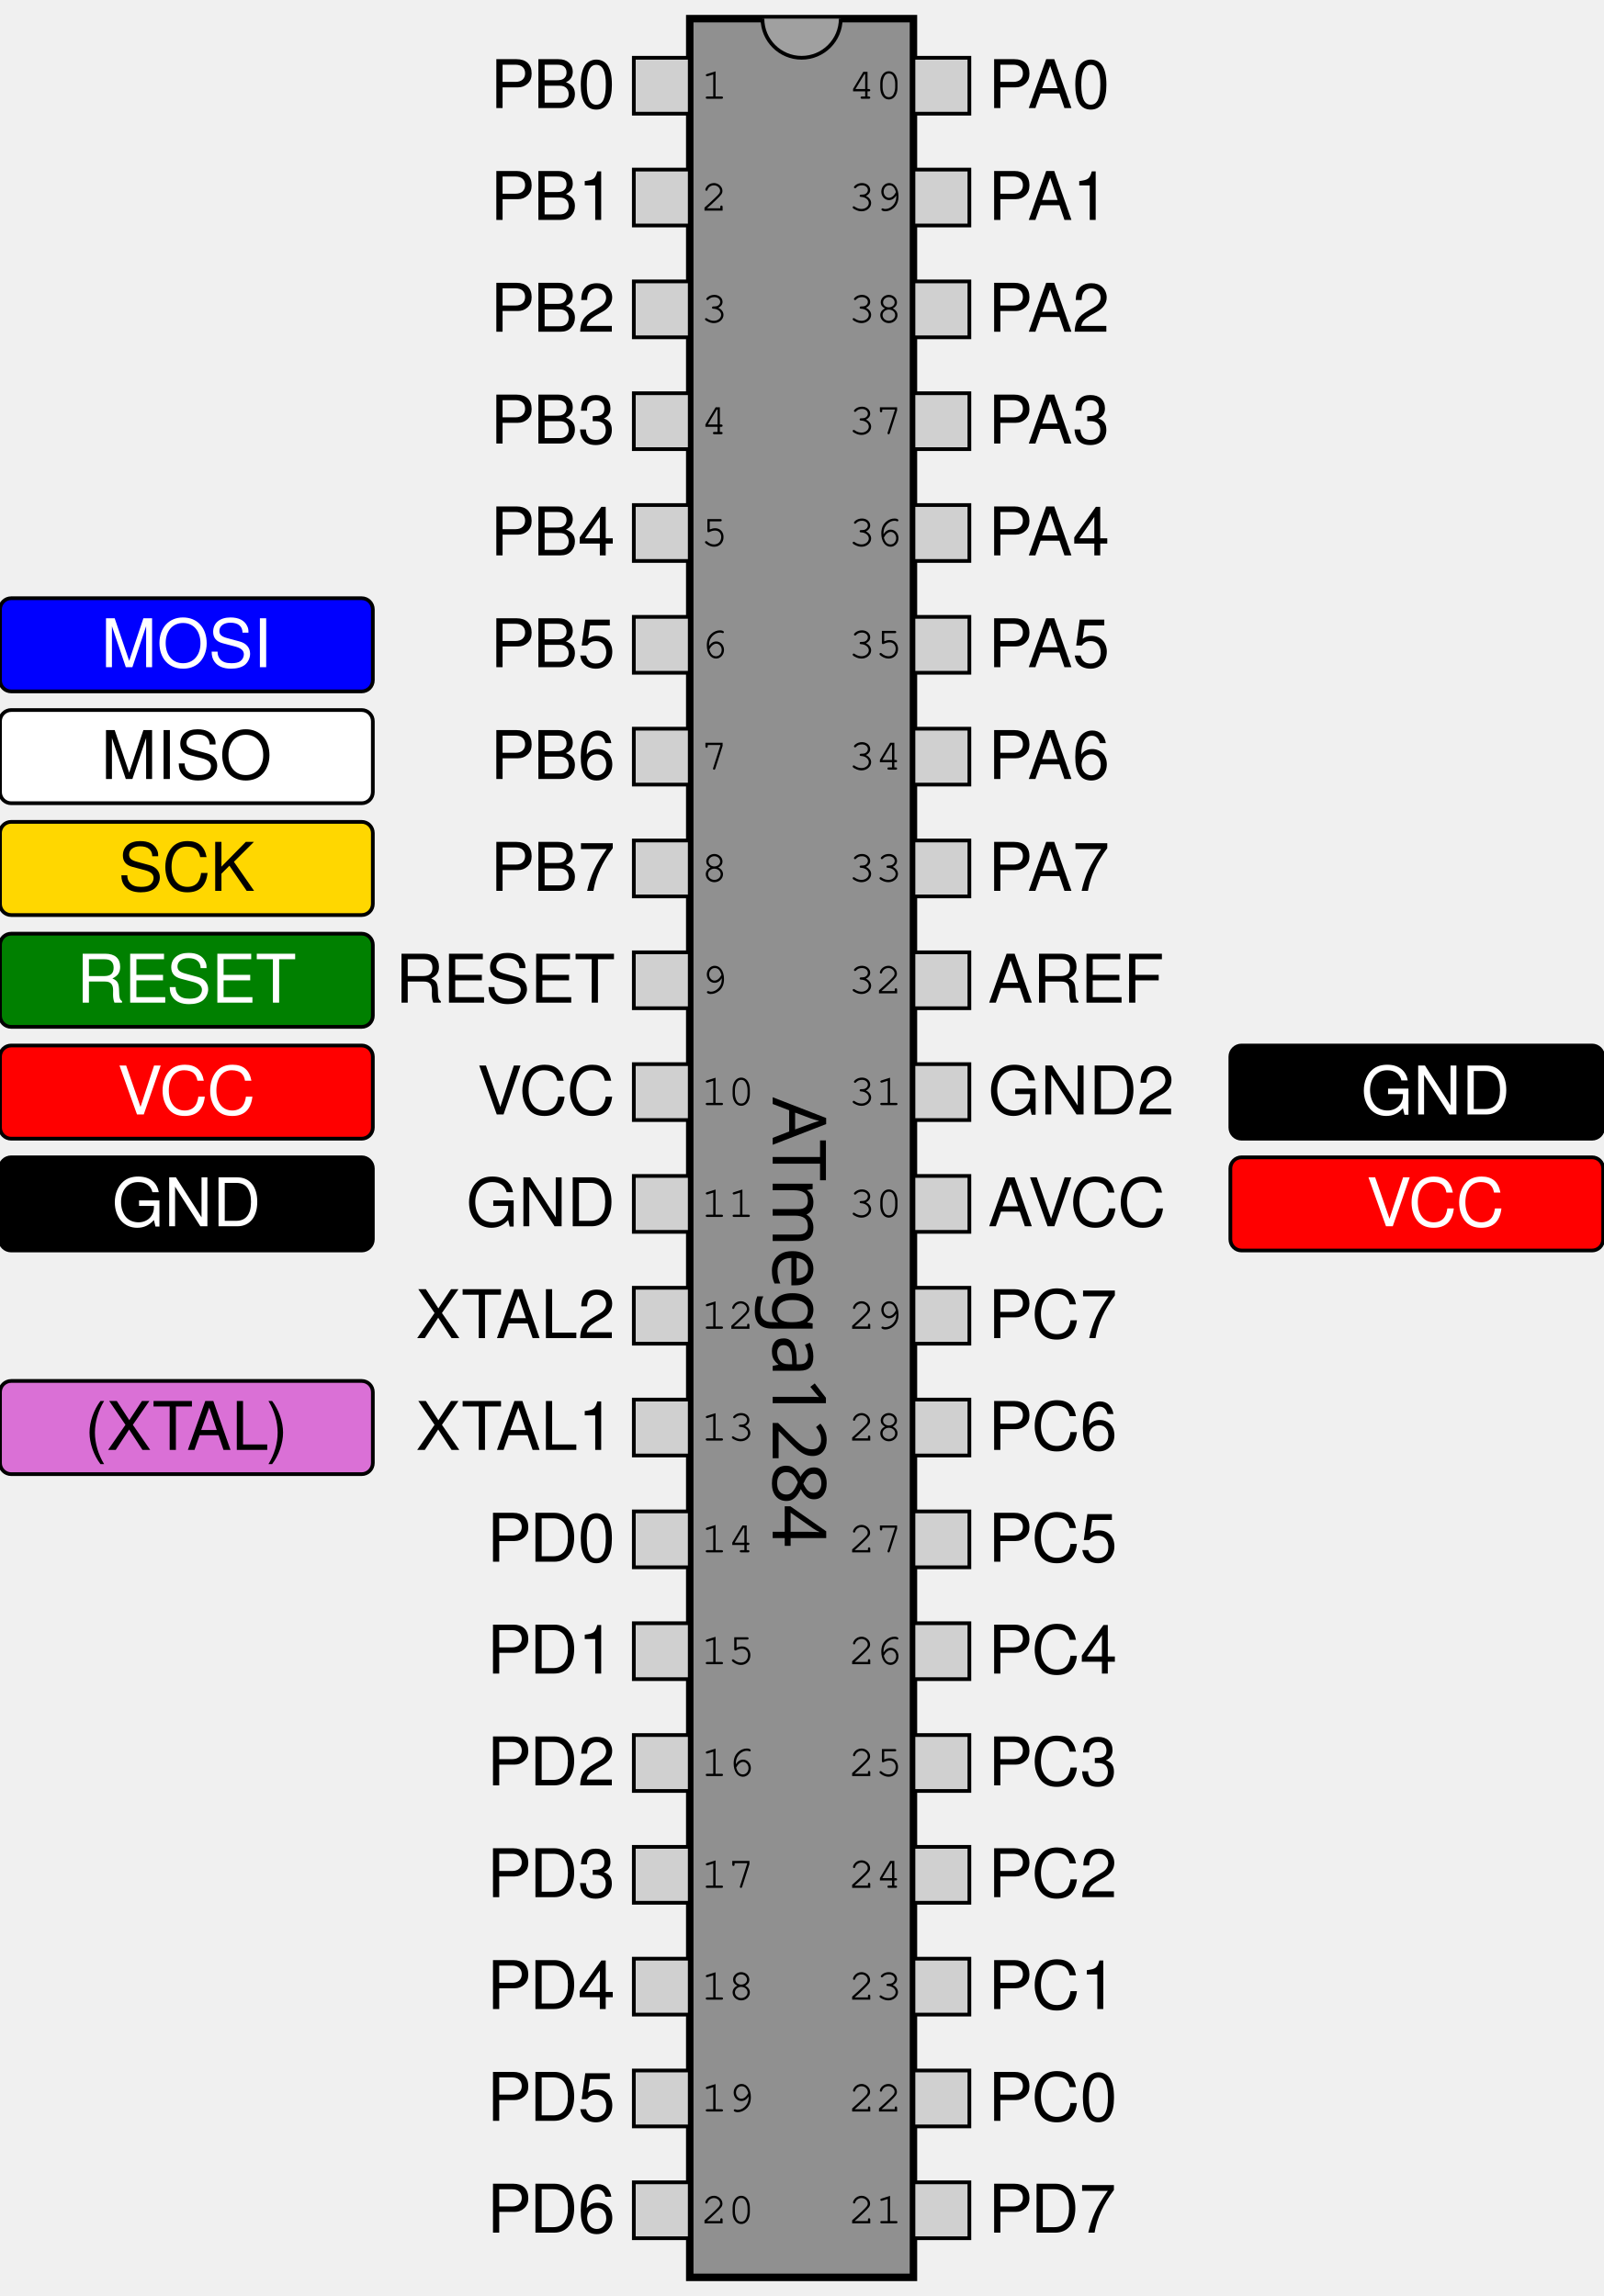
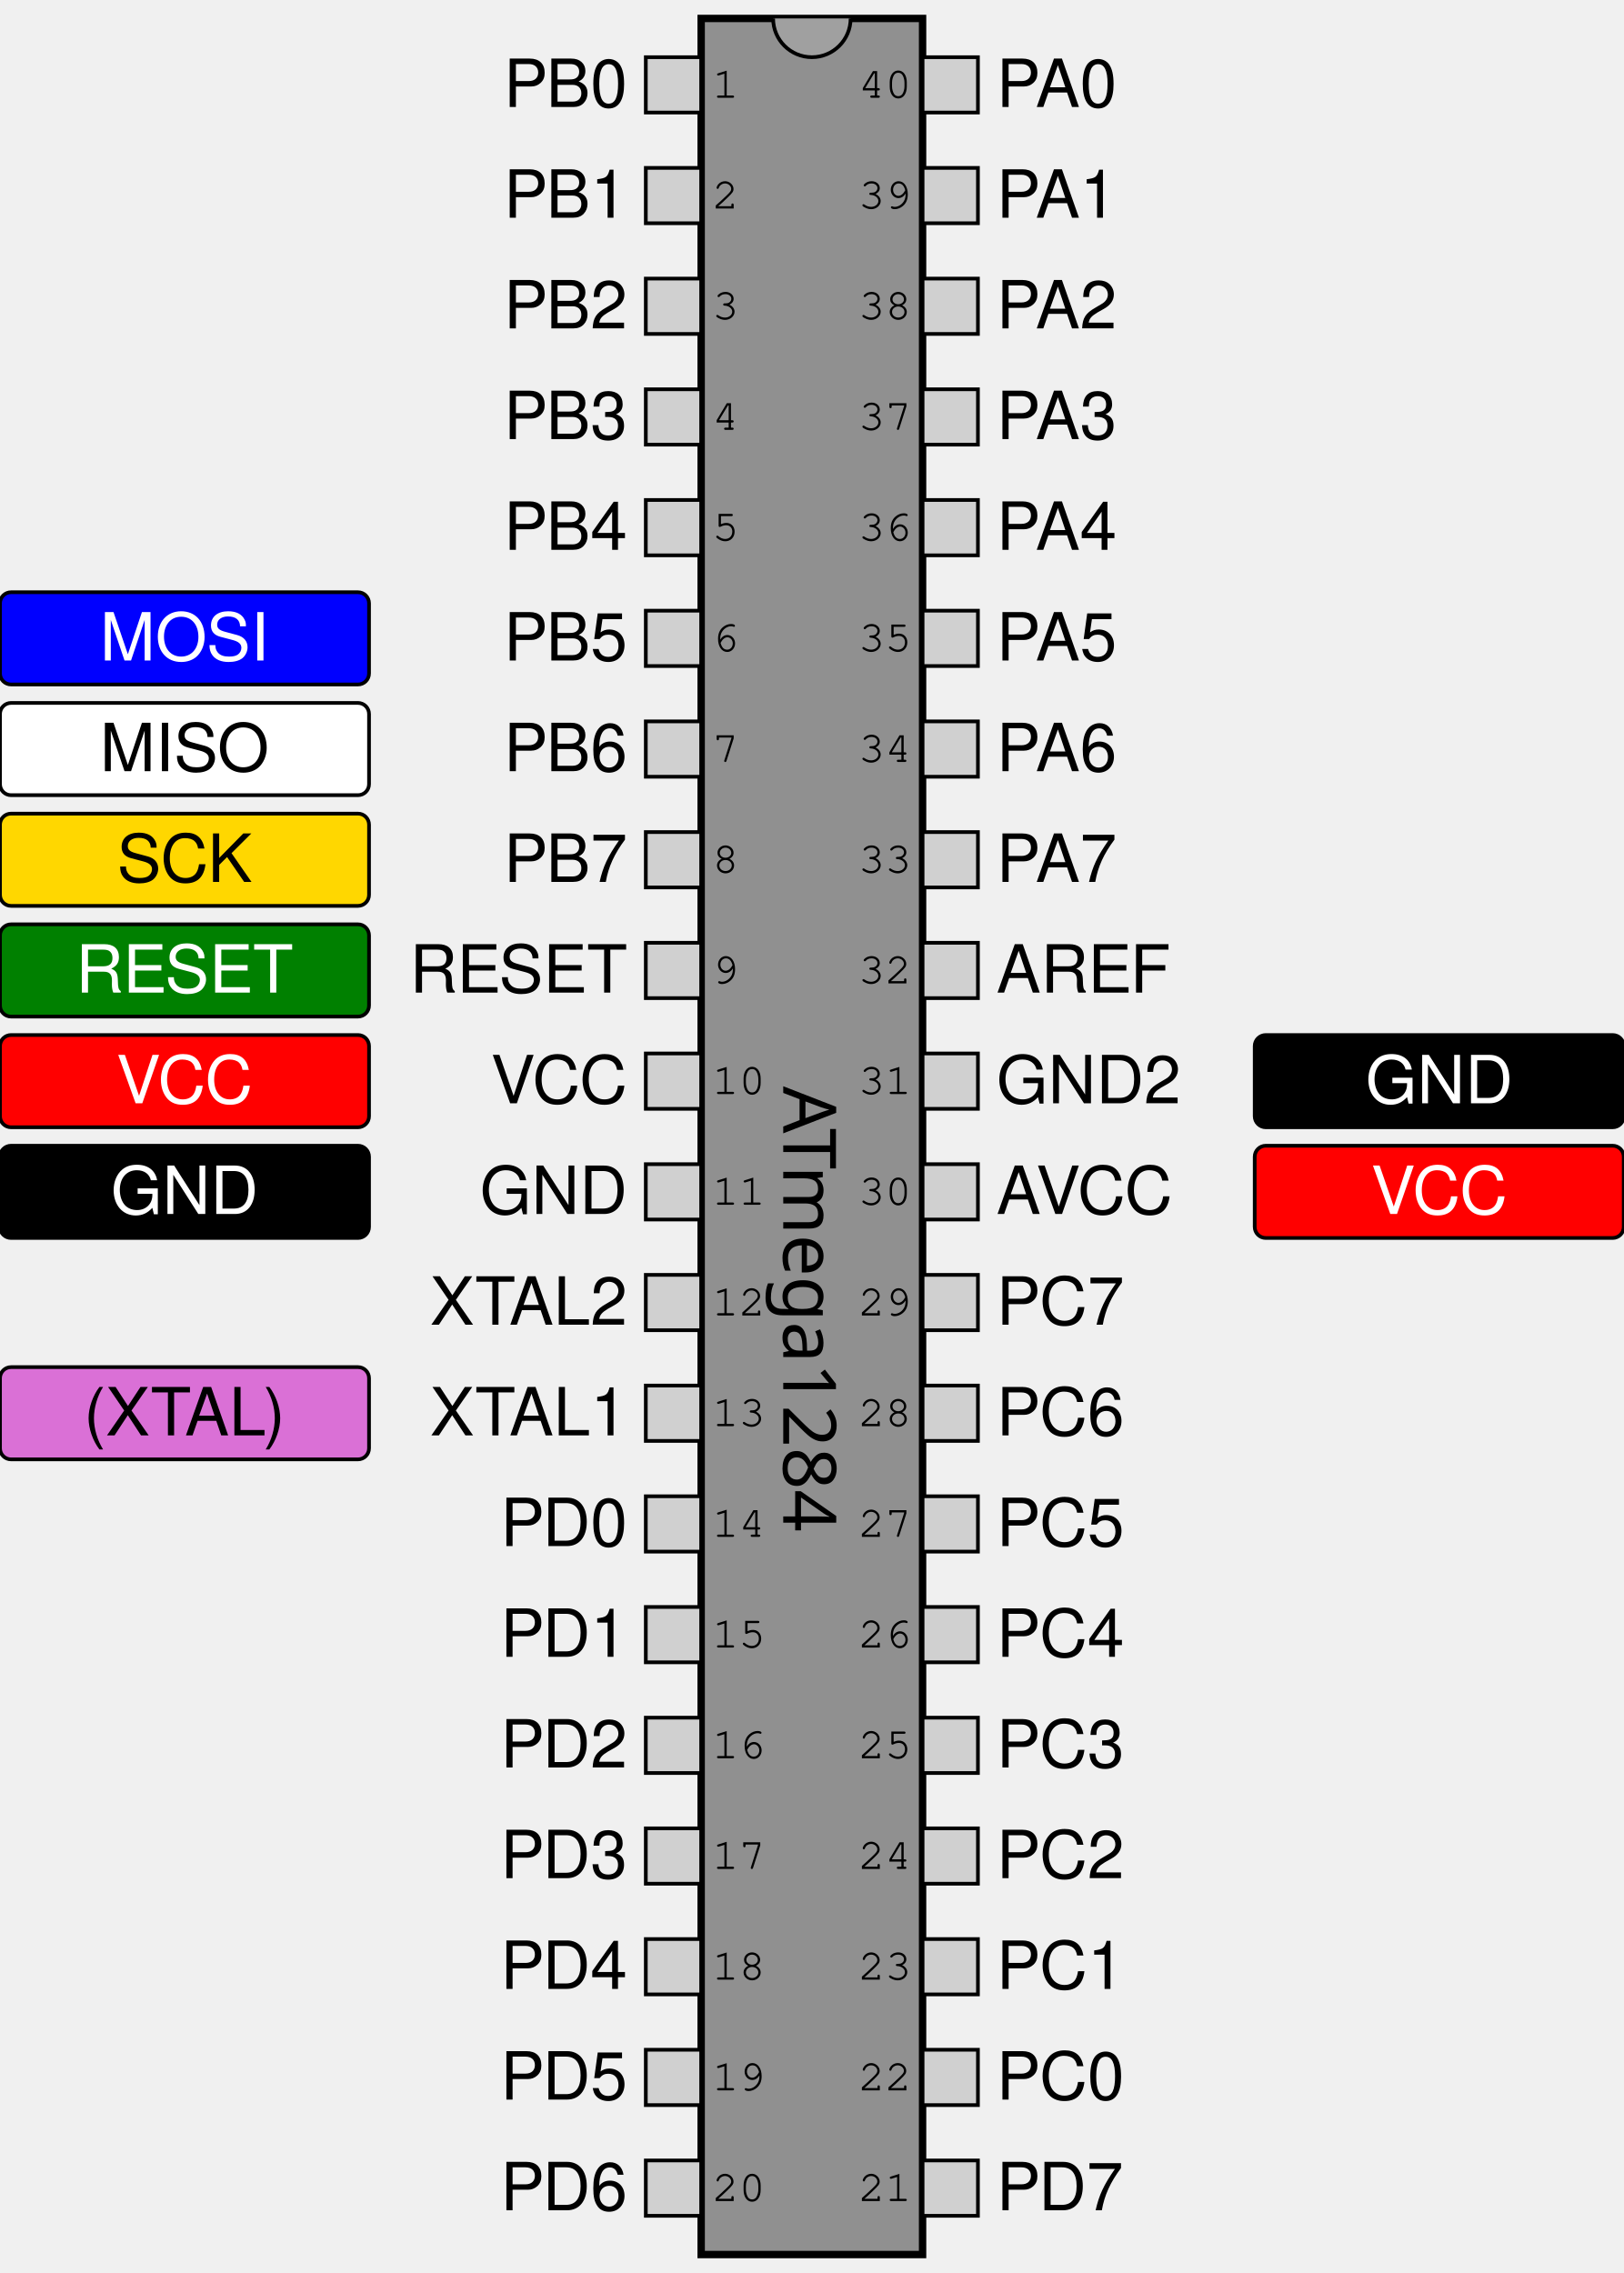
- <svg xmlns="http://www.w3.org/2000/svg" version="1.1" viewBox="0 0 430.0 616.0">
+ <svg xmlns="http://www.w3.org/2000/svg" version="1.1" viewBox="0 0 440.0 616.0">
  <defs>
    <style type="text/css">
     .ic       { fill:#909090; stroke:#000000; stroke-width:2.0 }
     .notch    { fill:#a0a0a0; stroke:#000000; stroke-width:1.0 }
     .pin      { fill:#d0d0d0; stroke:#000000; stroke-width:1.0 }
     .pinno    { font-family:"Courier"; font-size:12px }
     .label    { font-family:"Helvetica"; font-size:18px }
-      .funbox   { stroke:black }
     .function { font-family:"Helvetica"; font-size:18px; text-anchor:middle }
     .title    { font-family:"Helvetica-Bold"; font-size:20px; text-anchor:middle; writing-mode:tb; alignment-baseline:central }
+      .funbox   { stroke:black }
     
  </style>
  </defs>
-   <rect class="ic" x="185.0" y="5" width="60.0" height="606.0" />
-   <path class="notch" d="M204.5,5 a10.5,10.5 0 0,0 21,0" />
-   <text class="title" x="215.0" y="308.0">
+   <rect class="ic" x="190.0" y="5" width="60.0" height="606.0" />
+   <path class="notch" d="M209.5,5 a10.5,10.5 0 0,0 21,0" />
+   <text class="title" x="220.0" y="308.0">
    ATmega1284
  </text>
-   <rect class="pin" x="170.0" y="15.5" width="15.0" height="15.0" />
-   <text class="label" x="165.0" y="29.0" text-anchor="end">
+   <rect class="pin" x="175.0" y="15.5" width="15.0" height="15.0" />
+   <text class="label" x="170.0" y="29.0" text-anchor="end">
    PB0
  </text>
-   <text class="pinno" x="188.0" y="26.5">
+   <text class="pinno" x="193.0" y="26.5">
    1
  </text>
-   <rect class="pin" x="170.0" y="45.5" width="15.0" height="15.0" />
-   <text class="label" x="165.0" y="59.0" text-anchor="end">
+   <rect class="pin" x="175.0" y="45.5" width="15.0" height="15.0" />
+   <text class="label" x="170.0" y="59.0" text-anchor="end">
    PB1
  </text>
-   <text class="pinno" x="188.0" y="56.5">
+   <text class="pinno" x="193.0" y="56.5">
    2
  </text>
-   <rect class="pin" x="170.0" y="75.5" width="15.0" height="15.0" />
-   <text class="label" x="165.0" y="89.0" text-anchor="end">
+   <rect class="pin" x="175.0" y="75.5" width="15.0" height="15.0" />
+   <text class="label" x="170.0" y="89.0" text-anchor="end">
    PB2
  </text>
-   <text class="pinno" x="188.0" y="86.5">
+   <text class="pinno" x="193.0" y="86.5">
    3
  </text>
-   <rect class="pin" x="170.0" y="105.5" width="15.0" height="15.0" />
-   <text class="label" x="165.0" y="119.0" text-anchor="end">
+   <rect class="pin" x="175.0" y="105.5" width="15.0" height="15.0" />
+   <text class="label" x="170.0" y="119.0" text-anchor="end">
    PB3
  </text>
-   <text class="pinno" x="188.0" y="116.5">
+   <text class="pinno" x="193.0" y="116.5">
    4
  </text>
-   <rect class="pin" x="170.0" y="135.5" width="15.0" height="15.0" />
-   <text class="label" x="165.0" y="149.0" text-anchor="end">
+   <rect class="pin" x="175.0" y="135.5" width="15.0" height="15.0" />
+   <text class="label" x="170.0" y="149.0" text-anchor="end">
    PB4
  </text>
-   <text class="pinno" x="188.0" y="146.5">
+   <text class="pinno" x="193.0" y="146.5">
    5
  </text>
-   <rect class="pin" x="170.0" y="165.5" width="15.0" height="15.0" />
-   <text class="label" x="165.0" y="179.0" text-anchor="end">
+   <rect class="pin" x="175.0" y="165.5" width="15.0" height="15.0" />
+   <text class="label" x="170.0" y="179.0" text-anchor="end">
    PB5
  </text>
-   <text class="pinno" x="188.0" y="176.5">
+   <text class="pinno" x="193.0" y="176.5">
    6
  </text>
  <rect class="funbox" x="0" y="160.5" width="100" height="25.0" rx="3" style="fill:blue" />
  <text class="function" x="50" y="179.0" style="fill:white">
    MOSI
  </text>
-   <rect class="pin" x="170.0" y="195.5" width="15.0" height="15.0" />
-   <text class="label" x="165.0" y="209.0" text-anchor="end">
+   <rect class="pin" x="175.0" y="195.5" width="15.0" height="15.0" />
+   <text class="label" x="170.0" y="209.0" text-anchor="end">
    PB6
  </text>
-   <text class="pinno" x="188.0" y="206.5">
+   <text class="pinno" x="193.0" y="206.5">
    7
  </text>
  <rect class="funbox" x="0" y="190.5" width="100" height="25.0" rx="3" style="fill:white" />
  <text class="function" x="50" y="209.0" style="fill:black">
    MISO
  </text>
-   <rect class="pin" x="170.0" y="225.5" width="15.0" height="15.0" />
-   <text class="label" x="165.0" y="239.0" text-anchor="end">
+   <rect class="pin" x="175.0" y="225.5" width="15.0" height="15.0" />
+   <text class="label" x="170.0" y="239.0" text-anchor="end">
    PB7
  </text>
-   <text class="pinno" x="188.0" y="236.5">
+   <text class="pinno" x="193.0" y="236.5">
    8
  </text>
  <rect class="funbox" x="0" y="220.5" width="100" height="25.0" rx="3" style="fill:gold" />
  <text class="function" x="50" y="239.0" style="fill:black">
    SCK
  </text>
-   <rect class="pin" x="170.0" y="255.5" width="15.0" height="15.0" />
-   <text class="label" x="165.0" y="269.0" text-anchor="end">
+   <rect class="pin" x="175.0" y="255.5" width="15.0" height="15.0" />
+   <text class="label" x="170.0" y="269.0" text-anchor="end">
    RESET
  </text>
-   <text class="pinno" x="188.0" y="266.5">
+   <text class="pinno" x="193.0" y="266.5">
    9
  </text>
  <rect class="funbox" x="0" y="250.5" width="100" height="25.0" rx="3" style="fill:green" />
  <text class="function" x="50" y="269.0" style="fill:white">
    RESET
  </text>
-   <rect class="pin" x="170.0" y="285.5" width="15.0" height="15.0" />
-   <text class="label" x="165.0" y="299.0" text-anchor="end">
+   <rect class="pin" x="175.0" y="285.5" width="15.0" height="15.0" />
+   <text class="label" x="170.0" y="299.0" text-anchor="end">
    VCC
  </text>
-   <text class="pinno" x="188.0" y="296.5">
+   <text class="pinno" x="193.0" y="296.5">
    10
  </text>
  <rect class="funbox" x="0" y="280.5" width="100" height="25.0" rx="3" style="fill:red" />
  <text class="function" x="50" y="299.0" style="fill:white">
    VCC
  </text>
-   <rect class="pin" x="170.0" y="315.5" width="15.0" height="15.0" />
-   <text class="label" x="165.0" y="329.0" text-anchor="end">
+   <rect class="pin" x="175.0" y="315.5" width="15.0" height="15.0" />
+   <text class="label" x="170.0" y="329.0" text-anchor="end">
    GND
  </text>
-   <text class="pinno" x="188.0" y="326.5">
+   <text class="pinno" x="193.0" y="326.5">
    11
  </text>
  <rect class="funbox" x="0" y="310.5" width="100" height="25.0" rx="3" style="fill:black" />
  <text class="function" x="50" y="329.0" style="fill:white">
    GND
  </text>
-   <rect class="pin" x="170.0" y="345.5" width="15.0" height="15.0" />
-   <text class="label" x="165.0" y="359.0" text-anchor="end">
+   <rect class="pin" x="175.0" y="345.5" width="15.0" height="15.0" />
+   <text class="label" x="170.0" y="359.0" text-anchor="end">
    XTAL2
  </text>
-   <text class="pinno" x="188.0" y="356.5">
+   <text class="pinno" x="193.0" y="356.5">
    12
  </text>
-   <rect class="pin" x="170.0" y="375.5" width="15.0" height="15.0" />
-   <text class="label" x="165.0" y="389.0" text-anchor="end">
+   <rect class="pin" x="175.0" y="375.5" width="15.0" height="15.0" />
+   <text class="label" x="170.0" y="389.0" text-anchor="end">
    XTAL1
  </text>
-   <text class="pinno" x="188.0" y="386.5">
+   <text class="pinno" x="193.0" y="386.5">
    13
  </text>
  <rect class="funbox" x="0" y="370.5" width="100" height="25.0" rx="3" style="fill:orchid" />
  <text class="function" x="50" y="389.0" style="fill:black">
    (XTAL)
  </text>
-   <rect class="pin" x="170.0" y="405.5" width="15.0" height="15.0" />
-   <text class="label" x="165.0" y="419.0" text-anchor="end">
+   <rect class="pin" x="175.0" y="405.5" width="15.0" height="15.0" />
+   <text class="label" x="170.0" y="419.0" text-anchor="end">
    PD0
  </text>
-   <text class="pinno" x="188.0" y="416.5">
+   <text class="pinno" x="193.0" y="416.5">
    14
  </text>
-   <rect class="pin" x="170.0" y="435.5" width="15.0" height="15.0" />
-   <text class="label" x="165.0" y="449.0" text-anchor="end">
+   <rect class="pin" x="175.0" y="435.5" width="15.0" height="15.0" />
+   <text class="label" x="170.0" y="449.0" text-anchor="end">
    PD1
  </text>
-   <text class="pinno" x="188.0" y="446.5">
+   <text class="pinno" x="193.0" y="446.5">
    15
  </text>
-   <rect class="pin" x="170.0" y="465.5" width="15.0" height="15.0" />
-   <text class="label" x="165.0" y="479.0" text-anchor="end">
+   <rect class="pin" x="175.0" y="465.5" width="15.0" height="15.0" />
+   <text class="label" x="170.0" y="479.0" text-anchor="end">
    PD2
  </text>
-   <text class="pinno" x="188.0" y="476.5">
+   <text class="pinno" x="193.0" y="476.5">
    16
  </text>
-   <rect class="pin" x="170.0" y="495.5" width="15.0" height="15.0" />
-   <text class="label" x="165.0" y="509.0" text-anchor="end">
+   <rect class="pin" x="175.0" y="495.5" width="15.0" height="15.0" />
+   <text class="label" x="170.0" y="509.0" text-anchor="end">
    PD3
  </text>
-   <text class="pinno" x="188.0" y="506.5">
+   <text class="pinno" x="193.0" y="506.5">
    17
  </text>
-   <rect class="pin" x="170.0" y="525.5" width="15.0" height="15.0" />
-   <text class="label" x="165.0" y="539.0" text-anchor="end">
+   <rect class="pin" x="175.0" y="525.5" width="15.0" height="15.0" />
+   <text class="label" x="170.0" y="539.0" text-anchor="end">
    PD4
  </text>
-   <text class="pinno" x="188.0" y="536.5">
+   <text class="pinno" x="193.0" y="536.5">
    18
  </text>
-   <rect class="pin" x="170.0" y="555.5" width="15.0" height="15.0" />
-   <text class="label" x="165.0" y="569.0" text-anchor="end">
+   <rect class="pin" x="175.0" y="555.5" width="15.0" height="15.0" />
+   <text class="label" x="170.0" y="569.0" text-anchor="end">
    PD5
  </text>
-   <text class="pinno" x="188.0" y="566.5">
+   <text class="pinno" x="193.0" y="566.5">
    19
  </text>
-   <rect class="pin" x="170.0" y="585.5" width="15.0" height="15.0" />
-   <text class="label" x="165.0" y="599.0" text-anchor="end">
+   <rect class="pin" x="175.0" y="585.5" width="15.0" height="15.0" />
+   <text class="label" x="170.0" y="599.0" text-anchor="end">
    PD6
  </text>
-   <text class="pinno" x="188.0" y="596.5">
+   <text class="pinno" x="193.0" y="596.5">
    20
  </text>
-   <rect class="pin" x="245.0" y="585.5" width="15.0" height="15.0" />
-   <text class="pinno" x="242.0" y="596.5" text-anchor="end">
+   <rect class="pin" x="250.0" y="585.5" width="15.0" height="15.0" />
+   <text class="pinno" x="247.0" y="596.5" text-anchor="end">
    21
  </text>
-   <text class="label" x="265.0" y="599.0">
+   <text class="label" x="270.0" y="599.0">
    PD7
  </text>
-   <rect class="pin" x="245.0" y="555.5" width="15.0" height="15.0" />
-   <text class="pinno" x="242.0" y="566.5" text-anchor="end">
+   <rect class="pin" x="250.0" y="555.5" width="15.0" height="15.0" />
+   <text class="pinno" x="247.0" y="566.5" text-anchor="end">
    22
  </text>
-   <text class="label" x="265.0" y="569.0">
+   <text class="label" x="270.0" y="569.0">
    PC0
  </text>
-   <rect class="pin" x="245.0" y="525.5" width="15.0" height="15.0" />
-   <text class="pinno" x="242.0" y="536.5" text-anchor="end">
+   <rect class="pin" x="250.0" y="525.5" width="15.0" height="15.0" />
+   <text class="pinno" x="247.0" y="536.5" text-anchor="end">
    23
  </text>
-   <text class="label" x="265.0" y="539.0">
+   <text class="label" x="270.0" y="539.0">
    PC1
  </text>
-   <rect class="pin" x="245.0" y="495.5" width="15.0" height="15.0" />
-   <text class="pinno" x="242.0" y="506.5" text-anchor="end">
+   <rect class="pin" x="250.0" y="495.5" width="15.0" height="15.0" />
+   <text class="pinno" x="247.0" y="506.5" text-anchor="end">
    24
  </text>
-   <text class="label" x="265.0" y="509.0">
+   <text class="label" x="270.0" y="509.0">
    PC2
  </text>
-   <rect class="pin" x="245.0" y="465.5" width="15.0" height="15.0" />
-   <text class="pinno" x="242.0" y="476.5" text-anchor="end">
+   <rect class="pin" x="250.0" y="465.5" width="15.0" height="15.0" />
+   <text class="pinno" x="247.0" y="476.5" text-anchor="end">
    25
  </text>
-   <text class="label" x="265.0" y="479.0">
+   <text class="label" x="270.0" y="479.0">
    PC3
  </text>
-   <rect class="pin" x="245.0" y="435.5" width="15.0" height="15.0" />
-   <text class="pinno" x="242.0" y="446.5" text-anchor="end">
+   <rect class="pin" x="250.0" y="435.5" width="15.0" height="15.0" />
+   <text class="pinno" x="247.0" y="446.5" text-anchor="end">
    26
  </text>
-   <text class="label" x="265.0" y="449.0">
+   <text class="label" x="270.0" y="449.0">
    PC4
  </text>
-   <rect class="pin" x="245.0" y="405.5" width="15.0" height="15.0" />
-   <text class="pinno" x="242.0" y="416.5" text-anchor="end">
+   <rect class="pin" x="250.0" y="405.5" width="15.0" height="15.0" />
+   <text class="pinno" x="247.0" y="416.5" text-anchor="end">
    27
  </text>
-   <text class="label" x="265.0" y="419.0">
+   <text class="label" x="270.0" y="419.0">
    PC5
  </text>
-   <rect class="pin" x="245.0" y="375.5" width="15.0" height="15.0" />
-   <text class="pinno" x="242.0" y="386.5" text-anchor="end">
+   <rect class="pin" x="250.0" y="375.5" width="15.0" height="15.0" />
+   <text class="pinno" x="247.0" y="386.5" text-anchor="end">
    28
  </text>
-   <text class="label" x="265.0" y="389.0">
+   <text class="label" x="270.0" y="389.0">
    PC6
  </text>
-   <rect class="pin" x="245.0" y="345.5" width="15.0" height="15.0" />
-   <text class="pinno" x="242.0" y="356.5" text-anchor="end">
+   <rect class="pin" x="250.0" y="345.5" width="15.0" height="15.0" />
+   <text class="pinno" x="247.0" y="356.5" text-anchor="end">
    29
  </text>
-   <text class="label" x="265.0" y="359.0">
+   <text class="label" x="270.0" y="359.0">
    PC7
  </text>
-   <rect class="pin" x="245.0" y="315.5" width="15.0" height="15.0" />
-   <text class="pinno" x="242.0" y="326.5" text-anchor="end">
+   <rect class="pin" x="250.0" y="315.5" width="15.0" height="15.0" />
+   <text class="pinno" x="247.0" y="326.5" text-anchor="end">
    30
  </text>
-   <text class="label" x="265.0" y="329.0">
+   <text class="label" x="270.0" y="329.0">
    AVCC
  </text>
-   <rect class="funbox" x="330.0" y="310.5" width="100" height="25.0" rx="3" style="fill:red" />
-   <text class="function" x="385.0" y="329.0" style="fill:white">
+   <rect class="funbox" x="340.0" y="310.5" width="100" height="25.0" rx="3" style="fill:red" />
+   <text class="function" x="390.0" y="329.0" style="fill:white">
    VCC
  </text>
-   <rect class="pin" x="245.0" y="285.5" width="15.0" height="15.0" />
-   <text class="pinno" x="242.0" y="296.5" text-anchor="end">
+   <rect class="pin" x="250.0" y="285.5" width="15.0" height="15.0" />
+   <text class="pinno" x="247.0" y="296.5" text-anchor="end">
    31
  </text>
-   <text class="label" x="265.0" y="299.0">
+   <text class="label" x="270.0" y="299.0">
    GND2
  </text>
-   <rect class="funbox" x="330.0" y="280.5" width="100" height="25.0" rx="3" style="fill:black" />
-   <text class="function" x="385.0" y="299.0" style="fill:white">
+   <rect class="funbox" x="340.0" y="280.5" width="100" height="25.0" rx="3" style="fill:black" />
+   <text class="function" x="390.0" y="299.0" style="fill:white">
    GND
  </text>
-   <rect class="pin" x="245.0" y="255.5" width="15.0" height="15.0" />
-   <text class="pinno" x="242.0" y="266.5" text-anchor="end">
+   <rect class="pin" x="250.0" y="255.5" width="15.0" height="15.0" />
+   <text class="pinno" x="247.0" y="266.5" text-anchor="end">
    32
  </text>
-   <text class="label" x="265.0" y="269.0">
+   <text class="label" x="270.0" y="269.0">
    AREF
  </text>
-   <rect class="pin" x="245.0" y="225.5" width="15.0" height="15.0" />
-   <text class="pinno" x="242.0" y="236.5" text-anchor="end">
+   <rect class="pin" x="250.0" y="225.5" width="15.0" height="15.0" />
+   <text class="pinno" x="247.0" y="236.5" text-anchor="end">
    33
  </text>
-   <text class="label" x="265.0" y="239.0">
+   <text class="label" x="270.0" y="239.0">
    PA7
  </text>
-   <rect class="pin" x="245.0" y="195.5" width="15.0" height="15.0" />
-   <text class="pinno" x="242.0" y="206.5" text-anchor="end">
+   <rect class="pin" x="250.0" y="195.5" width="15.0" height="15.0" />
+   <text class="pinno" x="247.0" y="206.5" text-anchor="end">
    34
  </text>
-   <text class="label" x="265.0" y="209.0">
+   <text class="label" x="270.0" y="209.0">
    PA6
  </text>
-   <rect class="pin" x="245.0" y="165.5" width="15.0" height="15.0" />
-   <text class="pinno" x="242.0" y="176.5" text-anchor="end">
+   <rect class="pin" x="250.0" y="165.5" width="15.0" height="15.0" />
+   <text class="pinno" x="247.0" y="176.5" text-anchor="end">
    35
  </text>
-   <text class="label" x="265.0" y="179.0">
+   <text class="label" x="270.0" y="179.0">
    PA5
  </text>
-   <rect class="pin" x="245.0" y="135.5" width="15.0" height="15.0" />
-   <text class="pinno" x="242.0" y="146.5" text-anchor="end">
+   <rect class="pin" x="250.0" y="135.5" width="15.0" height="15.0" />
+   <text class="pinno" x="247.0" y="146.5" text-anchor="end">
    36
  </text>
-   <text class="label" x="265.0" y="149.0">
+   <text class="label" x="270.0" y="149.0">
    PA4
  </text>
-   <rect class="pin" x="245.0" y="105.5" width="15.0" height="15.0" />
-   <text class="pinno" x="242.0" y="116.5" text-anchor="end">
+   <rect class="pin" x="250.0" y="105.5" width="15.0" height="15.0" />
+   <text class="pinno" x="247.0" y="116.5" text-anchor="end">
    37
  </text>
-   <text class="label" x="265.0" y="119.0">
+   <text class="label" x="270.0" y="119.0">
    PA3
  </text>
-   <rect class="pin" x="245.0" y="75.5" width="15.0" height="15.0" />
-   <text class="pinno" x="242.0" y="86.5" text-anchor="end">
+   <rect class="pin" x="250.0" y="75.5" width="15.0" height="15.0" />
+   <text class="pinno" x="247.0" y="86.5" text-anchor="end">
    38
  </text>
-   <text class="label" x="265.0" y="89.0">
+   <text class="label" x="270.0" y="89.0">
    PA2
  </text>
-   <rect class="pin" x="245.0" y="45.5" width="15.0" height="15.0" />
-   <text class="pinno" x="242.0" y="56.5" text-anchor="end">
+   <rect class="pin" x="250.0" y="45.5" width="15.0" height="15.0" />
+   <text class="pinno" x="247.0" y="56.5" text-anchor="end">
    39
  </text>
-   <text class="label" x="265.0" y="59.0">
+   <text class="label" x="270.0" y="59.0">
    PA1
  </text>
-   <rect class="pin" x="245.0" y="15.5" width="15.0" height="15.0" />
-   <text class="pinno" x="242.0" y="26.5" text-anchor="end">
+   <rect class="pin" x="250.0" y="15.5" width="15.0" height="15.0" />
+   <text class="pinno" x="247.0" y="26.5" text-anchor="end">
    40
  </text>
-   <text class="label" x="265.0" y="29.0">
+   <text class="label" x="270.0" y="29.0">
    PA0
  </text>
</svg>
